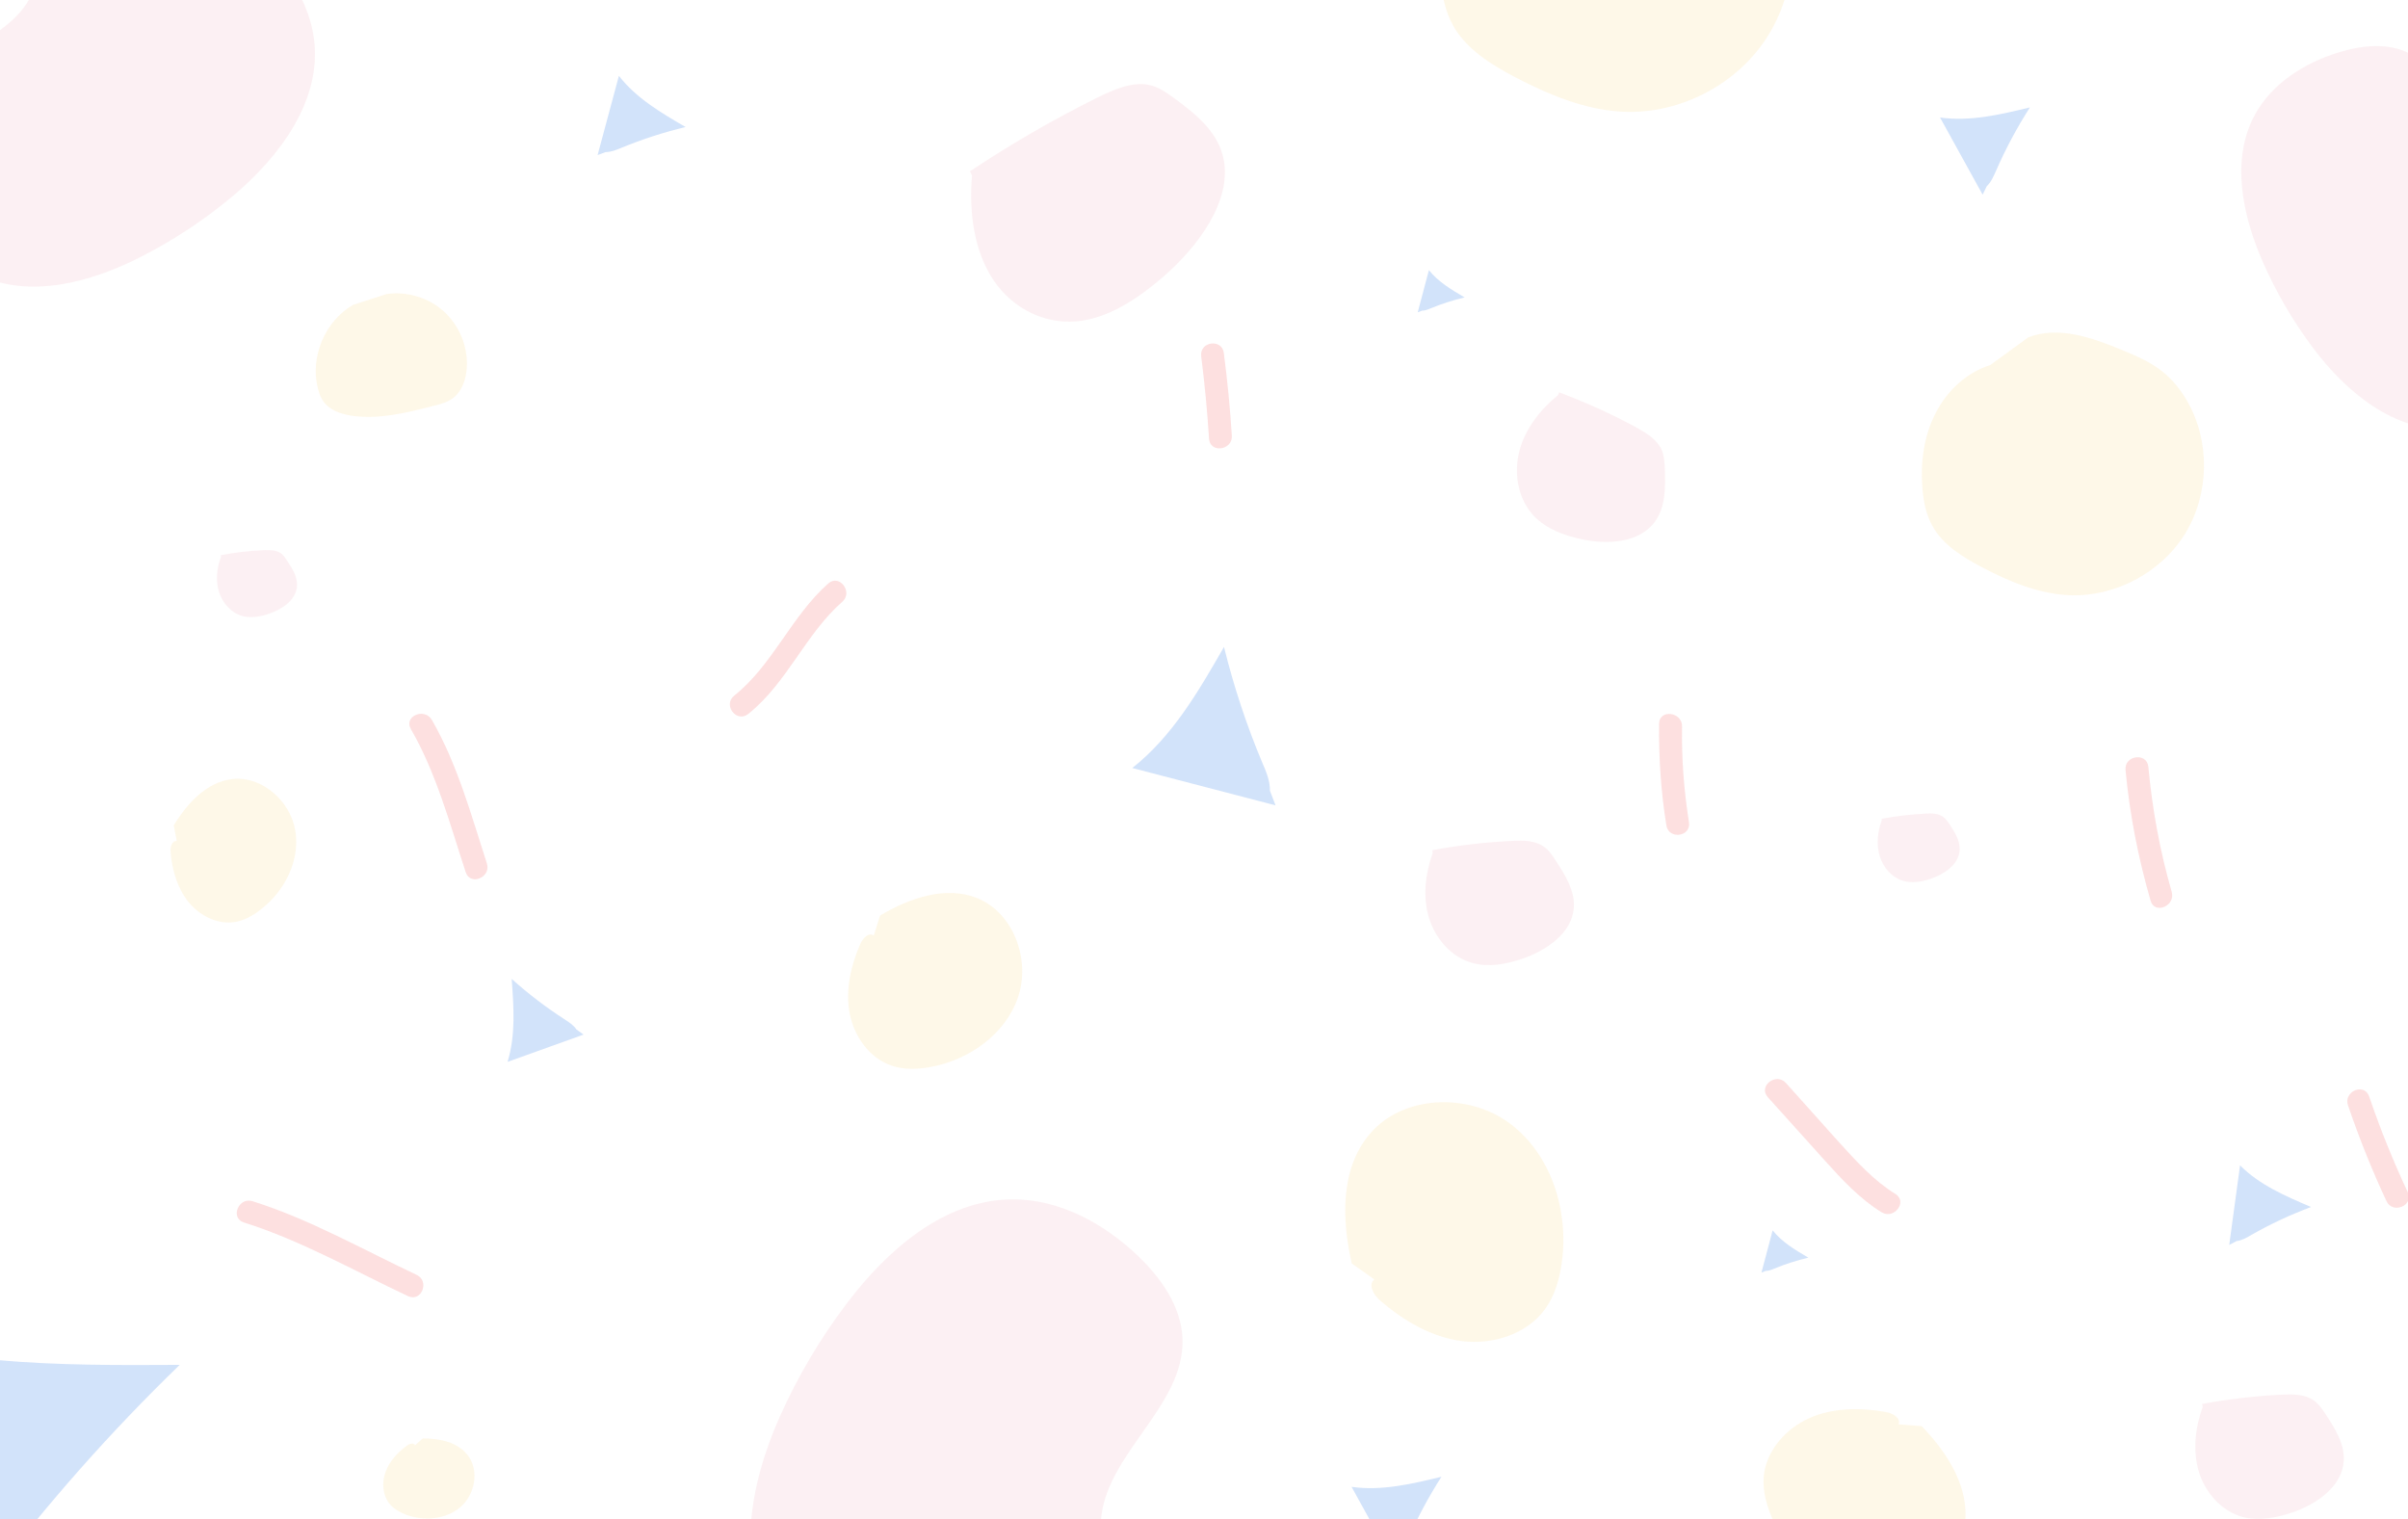
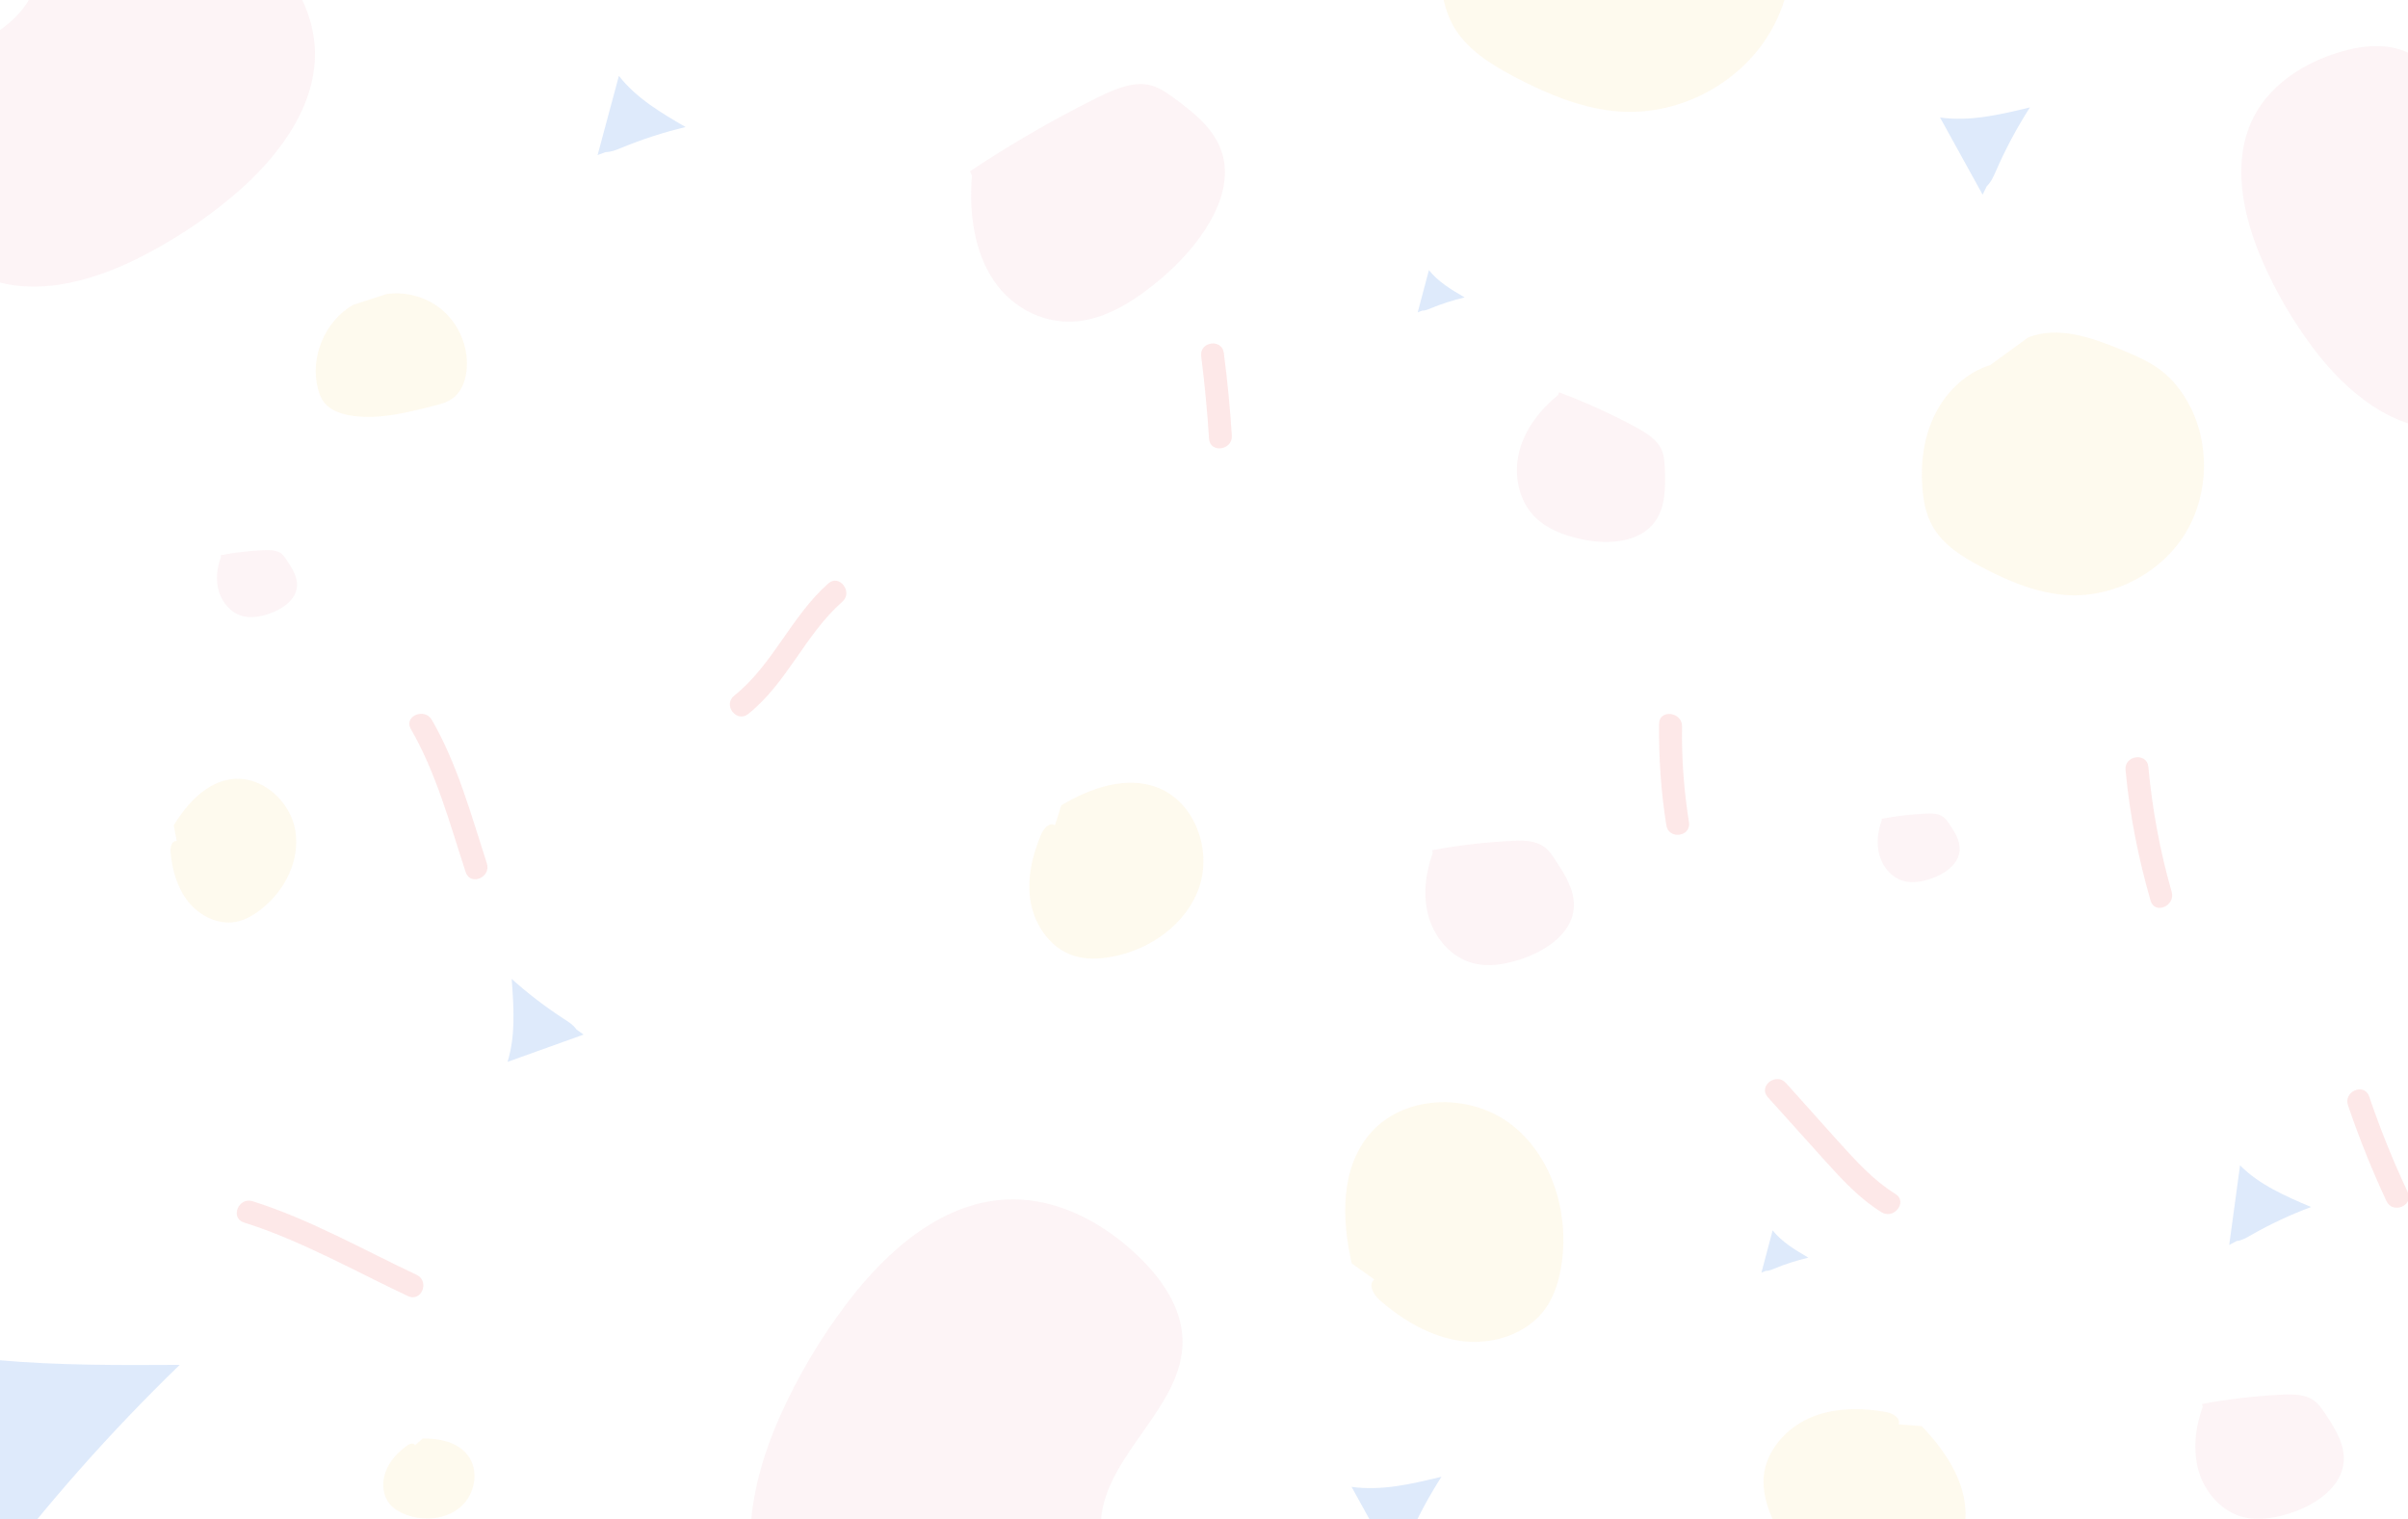
<svg xmlns="http://www.w3.org/2000/svg" version="1.2" viewBox="0 0 1289 813" width="1289" height="813">
-   <style>
- 		.s0 { fill: #f0b6c2 } 
- 		.s1 { fill: #fbdb8e } 
- 		.s2 { fill: #2071e4 } 
- 		.s3 { fill: #f46464 } 
- 	</style>
-   <g id="bg" style="opacity: .2">
-     <path id="Path 78" class="s0" d="m124.8 104.8c-15.2 12.8-32 23.9-49.8 32.9-26.8 13.6-59.3 22.3-86.5 9.4-19.3-9.1-32.7-27.8-40-47.8-5-13.5-7.5-28.9-1.6-42.1 12.4-27.7 53.6-31.1 68.7-57.5l9.6-8.9c5.9-15.5 12.9-31.2 24.5-43 11.7-11.9 29-19.5 45.1-15.5 13.5 3.3 23.9 13.9 33.5 24 17.9 18.6 36.6 39.2 39.8 64.8 4.2 32.5-18.2 62.6-43.3 83.7z" />
-     <path id="Path 78 copy 2" class="s0" d="m417.3 758.6c9.7-21.8 21.9-42.4 36.3-61.3 21.7-28.6 52-54.9 87.8-55.3 25.5-0.3 49.5 12.8 67.9 30.4 12.4 11.9 23.1 27.2 23.7 44.3 1.2 36.2-41.3 61.4-43.7 97.5l-5.6 14.6c1.7 19.8 2.4 40.2-3.9 59-6.2 18.8-20.9 36-40.3 40.1-16.2 3.5-32.8-2.4-48.4-8.2-28.9-10.7-59.7-23-76.5-48.7-21.4-32.8-13.2-76.7 2.7-112.4z" />
-     <path id="Path 78 copy 3" class="s0" d="m1238.2 186.3c-10.8-14.4-19.9-30-27.1-46.5-10.8-24.8-17-54.5-4.1-78.3 9.1-16.8 26.6-27.9 45-33.5 12.4-3.8 26.4-5.3 38 0.7 24.3 12.5 25.2 49.8 48.2 64.6l7.5 9.1c13.7 6.2 27.4 13.2 37.5 24.3 10.1 11 16.1 27 11.6 41.3-3.6 12-13.6 20.8-23.2 28.9-17.7 15.1-37.1 30.9-60.3 32.6-29.4 2-55.4-19.6-73.1-43.2z" />
-     <path id="Path 79" class="s1" d="m1169.8 285.5c-12.9 21.1-37.9 34.3-62.6 33.1-16.4-0.9-32-7.4-46.5-15.1-10.2-5.4-20.7-11.8-26.3-22-3.5-6.3-4.9-13.6-5.4-20.9-1-13.4 0.9-27.2 7-39.2 6-12 16.6-22 29.4-26l20.3-14.8c16.1-6.3 34.1 0.1 50.1 6.7 7.7 3.2 15.5 6.5 21.9 11.7 5.4 4.3 9.7 9.8 13.1 15.7 12.4 21.5 11.9 49.7-1 70.8zm-919.9-89.1c-0.3 6.4-2.5 13.2-7.7 16.9-3 2.2-6.7 3.1-10.3 4-14.4 3.7-29.2 7.4-43.9 5.2-5.5-0.9-11.2-2.8-14.6-7.2-1.6-2.1-2.5-4.6-3.2-7.2-4.4-16.9 3.7-36.2 18.8-44.9l17.9-5.8c10.9-1.6 22.5 1.9 30.7 9.3 8.2 7.5 12.9 18.7 12.3 29.7z" />
-     <path id="Path 79 copy" class="s1" d="m946.8 18.5c-16.1 26.4-47.3 42.8-78.1 41.3-20.5-1-39.9-9.2-58.1-18.7-12.8-6.8-25.8-14.9-32.8-27.5-4.4-7.9-6.1-17.1-6.8-26.1-1.2-16.7 1.1-34 8.7-49 7.6-15 20.7-27.5 36.8-32.4l25.2-18.5c20.2-7.9 42.7 0.1 62.7 8.4 9.6 4 19.3 8.1 27.4 14.5 6.6 5.4 12.1 12.2 16.3 19.7 15.4 26.8 14.9 62-1.3 88.3zm-1148.5-111.2c-0.4 8-3.2 16.4-9.8 21.1-3.7 2.7-8.3 3.9-12.7 5-18 4.6-36.5 9.2-54.9 6.5-6.8-1.1-13.9-3.4-18.2-9-2-2.6-3.1-5.8-4-9-5.5-21 4.6-45.2 23.5-56.1l22.3-7.2c13.7-2 28.1 2.4 38.4 11.7 10.2 9.3 16 23.2 15.4 37z" />
-     <path id="Path 81" class="s1" d="m246.5 806.7c-7.8 6.7-19.5 7.7-29.2 4.1-3.1-1.2-6.2-2.9-8.4-5.4-4.1-4.7-4.7-11.7-2.5-17.5 2.1-5.8 6.5-10.5 11.5-14.1 1.3-1 3.6-1.7 4.3-0.2l4.1-3.6c8.9-0.1 18.7 1.9 24.1 9 6.3 8.1 3.9 21-3.9 27.7z" />
-     <path id="Path 81 copy" class="s1" d="m1000.7 853.5c-23.1-2.2-42.9-19.7-52.1-40.9-3-7-5.1-14.5-4.5-22.1 1.2-13.8 11.7-25.7 24.4-31.4 12.7-5.6 27.2-5.7 40.9-3.3 3.6 0.6 8.3 3.2 6.9 6.6l12.4 1c13.9 14.4 26 33.3 23 53.1-3.4 23-28 39.1-51 37z" />
-     <path id="Path 81 copy 2" class="s1" d="m158.1 444.7c2.6 15.8-5.6 32.1-18.2 41.9-4.1 3.3-8.8 6-13.9 6.9-9.5 1.6-19.2-3.3-25.2-10.8-6-7.5-8.7-17.2-9.5-26.7-0.2-2.6 0.7-6.1 3.3-5.8l-1.6-8.4c7.2-11.8 17.7-23.3 31.5-24.8 15.9-1.7 31 11.9 33.6 27.7z" />
-     <path id="Path 81 copy 4" class="s1" d="m808 601.2c22.3 16.5 31.8 46.7 28.1 74.2-1.2 8.9-3.7 18-9 25.3-9.8 13.5-27.9 19.2-44.4 17.2-16.5-2.1-31.5-11-44.1-21.9-3.3-2.9-6.5-8.4-2.9-11.1l-12.1-8.6c-5.4-23.4-6.1-50.3 9.2-68.8 17.6-21.4 52.8-22.8 75.2-6.3z" />
-     <path id="Path 81 copy 3" class="s1" d="m545 533.7c-6.7 19.9-26.4 33.8-47.1 37.5-6.8 1.2-13.9 1.5-20.4-0.7-12-3.9-20.3-15.7-22.7-28.1-2.3-12.4 0.6-25.3 5.6-36.9 1.3-3.1 4.6-6.7 7.3-4.7l3.4-10.7c15.7-9.4 35-16.1 51.9-9.4 19.6 7.9 28.7 33 22 53z" />
-     <path id="Path 82" class="s2" d="m319.9 83q5.7-21.2 11.4-42.4c9.2 11.9 22.6 19.8 35.7 27.4-11.7 2.8-23.1 6.5-34.3 11.1-2.7 1.1-5.5 2.3-8.5 2.3" />
-     <path id="Path 82 copy 5" class="s2" d="m942.9 681.2q3-11.3 6-22.6c5 6.3 12.1 10.5 19.1 14.6-6.2 1.5-12.3 3.4-18.3 5.9-1.4 0.6-2.9 1.2-4.5 1.2" />
-     <path id="Path 82 copy 9" class="s2" d="m758.9 167.2q3-11.3 6-22.6c5 6.3 12.1 10.5 19.1 14.6-6.2 1.5-12.3 3.4-18.3 5.9-1.4 0.6-2.9 1.2-4.5 1.2" />
-     <path id="Path 82 copy" class="s2" d="m1193.3 666.4q2.9-21.3 5.8-42.6c10.4 10.5 24.4 16.5 38 22.3-11 4.1-21.7 9.1-31.9 14.9-2.5 1.5-5.1 3-7.9 3.3" />
-     <path id="Path 82 copy 2" class="s2" d="m1061.3 104.2q-11.4-20.7-22.8-41.3c16.1 2.3 32.3-1.6 48.1-5.4-6.9 10.8-13.1 22.3-18.2 34.1-1.3 2.9-2.6 5.9-4.9 8.1" />
-     <path id="Path 82 copy 7" class="s2" d="m746.3 837.2q-11.4-20.7-22.8-41.3c16.1 2.3 32.3-1.6 48.1-5.4-6.9 10.8-13.1 22.3-18.2 34.1-1.3 2.9-2.6 5.9-4.9 8.1" />
-     <path id="Path 84" class="s0" d="m834.6 210c14.3 5.4 28.3 11.7 41.7 19 5.2 2.9 10.7 6.3 13.2 11.8 1.4 3.3 1.5 6.9 1.7 10.5 0.3 9.5 0.4 19.7-5 27.5-8.3 11.9-25.6 12.9-39.8 9.8-9.3-2-18.7-5.5-25.3-12.4-8.5-9-10.9-22.7-7.8-34.7 3.1-11.9 11.1-22.2 20.7-30" />
-     <path id="Path 82 copy 4" class="s2" d="m682.8 431.1q-38.3-10-76.7-20c21.5-16.9 35.5-41.1 49.1-64.8 5.2 21 12 41.7 20.4 61.7 2.1 4.9 4.3 9.9 4.2 15.3" />
-     <path id="Path 82 copy 8" class="s2" d="m312.4 553.8q-20.4 7.3-40.7 14.6c4.4-14.3 3.3-29.5 2.2-44.4 8.8 7.9 18.2 15.1 28.1 21.5 2.5 1.6 5 3.2 6.6 5.6" />
-     <path id="Path 82 copy 3" class="s2" d="m-45.3 889q-25.3-90.9-50.7-181.8c60.4 23.9 127.3 23.8 192.2 23.4-37.1 35.9-71.4 74.7-102.5 115.9-7.6 10.2-15.4 20.7-26.4 27" />
-     <path id="Path 83 copy 2" class="s3" d="m450.9 322.1c-19.9 17.5-29.5 43.4-50.4 60.1-6.2 4.9-13.7-4.8-7.5-9.8 20.7-16.5 30.5-42.5 50.4-60.1 5.9-5.2 13.4 4.6 7.5 9.8zm204.2-133.2q2.9 22.1 4.3 44.3c0.5 7.8-11.6 9.6-12.2 1.7q-1.4-22.1-4.2-44.2c-1-7.9 11.1-9.6 12.1-1.8zm-423.9 196.5c13.7 23.8 21 50.8 29.4 76.7 2.5 7.5-8.8 12.3-11.3 4.8-8.5-25.9-15.7-53-29.4-76.7-3.9-6.9 7.4-11.6 11.3-4.8zm-96 257.6c30.3 9.5 59.1 25.9 87.8 39.4 7.2 3.4 2.6 14.8-4.6 11.4-28.7-13.5-57.5-29.9-87.8-39.4-7.6-2.4-2.9-13.8 4.6-11.4zm1014.8-232.6c2.1 22.7 6.2 45.1 12.5 67 2.2 7.5-9.1 12.4-11.3 4.7-6.6-22.9-11.2-46.1-13.4-69.9-0.8-7.9 11.4-9.6 12.2-1.8zm-500.7 520.8c17.7-12.1 36.4-22.6 56-31.4 7.2-3.2 12 8.1 4.8 11.3-18.7 8.4-36.4 18.3-53.3 29.8-6.5 4.4-14.1-5.3-7.5-9.7zm476.5-59.4c-10 14.9-19.2 30.2-27.5 46-3.7 7-15.1 2.4-11.4-4.6 8.8-16.8 18.5-33.1 29.1-48.9 4.4-6.5 14.2 1 9.8 7.5zm142.4-284.9q8.9 26.2 20.7 51.3c3.3 7.1-8 11.9-11.4 4.8q-11.7-25.1-20.6-51.3c-2.6-7.5 8.7-12.3 11.3-4.8zm-312.2-7.2q14.2 15.9 28.4 31.7c9.3 10.2 18.4 20.4 30.2 27.7 6.8 4.2-0.8 13.9-7.4 9.8-11.8-7.3-21.1-17.4-30.3-27.6-10.2-11.3-20.4-22.7-30.6-34-5.3-5.9 4.4-13.4 9.7-7.6zm97.3 470.9c27 0.1 53.8 2.1 80.5 6.1 7.8 1.2 6.4 13.4-1.4 12.3q-40.1-6.1-80.5-6.2c-8 0-6.4-12.2 1.4-12.2zm-152.9-661.8c-0.3 17.2 1 34.3 3.7 51.3 1.3 7.8-10.9 9.5-12.1 1.7-2.9-18-4.1-36.1-3.9-54.4 0.1-7.9 12.4-6.4 12.3 1.4z" />
-     <path id="Path 84 copy 2" class="s0" d="m519.2 91.7c21.9-14.6 44.6-27.7 67.7-39.2 9.1-4.5 19.1-8.9 28-7.1 5.4 1.1 9.7 4.3 14 7.4 11.2 8.3 23.1 17.7 26.1 32.3 4.5 22.3-13.5 46.9-32.7 63.4-12.6 10.8-26.9 20.4-42.1 23-19.6 3.4-38-6.1-48.3-21.4-10.3-15.3-13.3-35.8-11.6-56.1" />
-     <path id="Path 84 copy" class="s0" d="m1007.2 438.3c7.8-1.5 15.8-2.4 23.8-2.8 3.1-0.2 6.5-0.1 9.1 1.7 1.5 1.1 2.6 2.7 3.6 4.2 2.8 4.2 5.6 8.7 5.3 13.7-0.5 7.6-8 12.7-15.2 15.2-4.7 1.6-9.9 2.6-14.7 1.3-6.3-1.7-11.1-7.2-12.9-13.4-1.9-6.2-1.1-13 1.1-19.1" />
-     <path id="Path 84 copy 4" class="s0" d="m118.1 297.2c7.7-1.5 15.5-2.4 23.3-2.7 3.1-0.1 6.4-0.1 8.9 1.6 1.5 1.1 2.5 2.7 3.5 4.2 2.7 4.1 5.5 8.5 5.2 13.4-0.5 7.4-7.8 12.4-14.9 14.8-4.6 1.6-9.6 2.5-14.3 1.3-6.1-1.7-10.8-7.1-12.6-13.1-1.9-6.1-1.1-12.7 1.1-18.7" />
-     <path id="Path 84 copy 3" class="s0" d="m766.7 455.1c14.3-2.7 28.7-4.3 43.2-5 5.7-0.3 11.8-0.2 16.5 3.1 2.8 1.9 4.7 4.8 6.5 7.7 5 7.5 10.1 15.8 9.6 24.8-0.9 13.7-14.5 23-27.6 27.5-8.5 2.9-17.9 4.7-26.6 2.3-11.3-3-20-13-23.4-24.3-3.4-11.2-1.9-23.5 2-34.5" />
-     <path id="Path 84 copy 5" class="s0" d="m1178.8 751.5c14.3-2.6 28.7-4.3 43.2-5 5.7-0.2 11.9-0.2 16.5 3.1 2.8 1.9 4.7 4.9 6.6 7.7 4.9 7.5 10.1 15.8 9.5 24.8-0.9 13.7-14.5 23-27.5 27.5-8.6 2.9-17.9 4.7-26.7 2.4-11.3-3.1-20-13.1-23.4-24.3-3.3-11.3-1.9-23.6 2.1-34.6" />
+   <style>.a{fill:#f0b6c2}.b{fill:#fbdb8e}.c{fill:#2071e4}.d{fill:#f46464}</style>
+   <g style="opacity:.15">
+     <path class="a" d="m124.8 104.8c-15.2 12.8-32 23.9-49.8 32.9-26.8 13.6-59.3 22.3-86.5 9.4-19.3-9.1-32.7-27.8-40-47.8-5-13.5-7.5-28.9-1.6-42.1 12.4-27.7 53.6-31.1 68.7-57.5l9.6-8.9c5.9-15.5 12.9-31.2 24.5-43 11.7-11.9 29-19.5 45.1-15.5 13.5 3.3 23.9 13.9 33.5 24 17.9 18.6 36.6 39.2 39.8 64.8 4.2 32.5-18.2 62.6-43.3 83.7z" />
+     <path class="a" d="m417.3 758.6c9.7-21.8 21.9-42.4 36.3-61.3 21.7-28.6 52-54.9 87.8-55.3 25.5-0.3 49.5 12.8 67.9 30.4 12.4 11.9 23.1 27.2 23.7 44.3 1.2 36.2-41.3 61.4-43.7 97.5l-5.6 14.6c1.7 19.8 2.4 40.2-3.9 59-6.2 18.8-20.9 36-40.3 40.1-16.2 3.5-32.8-2.4-48.4-8.2-28.9-10.7-59.7-23-76.5-48.7-21.4-32.8-13.2-76.7 2.7-112.4z" />
+     <path class="a" d="m1238.2 186.3c-10.8-14.4-19.9-30-27.1-46.5-10.8-24.8-17-54.5-4.1-78.3 9.1-16.8 26.6-27.9 45-33.5 12.4-3.8 26.4-5.3 38 0.7 24.3 12.5 25.2 49.8 48.2 64.6l7.5 9.1c13.7 6.2 27.4 13.2 37.5 24.3 10.1 11 16.1 27 11.6 41.3-3.6 12-13.6 20.8-23.2 28.9-17.7 15.1-37.1 30.9-60.3 32.6-29.4 2-55.4-19.6-73.1-43.2z" />
+     <path class="b" d="m1169.8 285.5c-12.9 21.1-37.9 34.3-62.6 33.1-16.4-0.9-32-7.4-46.5-15.1-10.2-5.4-20.7-11.8-26.3-22-3.5-6.3-4.9-13.6-5.4-20.9-1-13.4 0.9-27.2 7-39.2 6-12 16.6-22 29.4-26l20.3-14.8c16.1-6.3 34.1 0.1 50.1 6.7 7.7 3.2 15.5 6.5 21.9 11.7 5.4 4.3 9.7 9.8 13.1 15.7 12.4 21.5 11.9 49.7-1 70.8zm-919.9-89.1c-0.3 6.4-2.5 13.2-7.7 16.9-3 2.2-6.7 3.1-10.3 4-14.4 3.7-29.2 7.4-43.9 5.2-5.5-0.9-11.2-2.8-14.6-7.2-1.6-2.1-2.5-4.6-3.2-7.2-4.4-16.9 3.7-36.2 18.8-44.9l17.9-5.8c10.9-1.6 22.5 1.9 30.7 9.3 8.2 7.5 12.9 18.7 12.3 29.7z" />
+     <path class="b" d="m946.8 18.5c-16.1 26.4-47.3 42.8-78.1 41.3-20.5-1-39.9-9.2-58.1-18.7-12.8-6.8-25.8-14.9-32.8-27.5-4.4-7.9-6.1-17.1-6.8-26.1-1.2-16.7 1.1-34 8.7-49 7.6-15 20.7-27.5 36.8-32.4l25.2-18.5c20.2-7.9 42.7 0.1 62.7 8.4 9.6 4 19.3 8.1 27.4 14.5 6.6 5.4 12.1 12.2 16.3 19.7 15.4 26.8 14.9 62-1.3 88.3zm-1148.5-111.2c-0.4 8-3.2 16.4-9.8 21.1-3.7 2.7-8.3 3.9-12.7 5-18 4.6-36.5 9.2-54.9 6.5-6.8-1.1-13.9-3.4-18.2-9-2-2.6-3.1-5.8-4-9-5.5-21 4.6-45.2 23.5-56.1l22.3-7.2c13.7-2 28.1 2.4 38.4 11.7 10.2 9.3 16 23.2 15.4 37z" />
+     <path class="b" d="m246.5 806.7c-7.8 6.7-19.5 7.7-29.2 4.1-3.1-1.2-6.2-2.9-8.4-5.4-4.1-4.7-4.7-11.7-2.5-17.5 2.1-5.8 6.5-10.5 11.5-14.1 1.3-1 3.6-1.7 4.3-0.2l4.1-3.6c8.9-0.1 18.7 1.9 24.1 9 6.3 8.1 3.9 21-3.9 27.7z" />
+     <path class="b" d="m1000.7 853.5c-23.1-2.2-42.9-19.7-52.1-40.9-3-7-5.1-14.5-4.5-22.1 1.2-13.8 11.7-25.7 24.4-31.4 12.7-5.6 27.2-5.7 40.9-3.3 3.6 0.6 8.3 3.2 6.9 6.6l12.4 1c13.9 14.4 26 33.3 23 53.1-3.4 23-28 39.1-51 37z" />
+     <path class="b" d="m158.1 444.7c2.6 15.8-5.6 32.1-18.2 41.9-4.1 3.3-8.8 6-13.9 6.9-9.5 1.6-19.2-3.3-25.2-10.8-6-7.5-8.7-17.2-9.5-26.7-0.2-2.6 0.7-6.1 3.3-5.8l-1.6-8.4c7.2-11.8 17.7-23.3 31.5-24.8 15.9-1.7 31 11.9 33.6 27.7z" />
+     <path class="b" d="m808 601.2c22.3 16.5 31.8 46.7 28.1 74.2-1.2 8.9-3.7 18-9 25.3-9.8 13.5-27.9 19.2-44.4 17.2-16.5-2.1-31.5-11-44.1-21.9-3.3-2.9-6.5-8.4-2.9-11.1l-12.1-8.6c-5.4-23.4-6.1-50.3 9.2-68.8 17.6-21.4 52.8-22.8 75.2-6.3z" />
+     <path class="b" d="m642 474.7c-6.7 19.9-26.4 33.8-47.1 37.5-6.8 1.2-13.9 1.5-20.4-0.7-12-3.9-20.3-15.7-22.7-28.1-2.3-12.4 0.6-25.3 5.6-36.9 1.3-3.1 4.6-6.7 7.3-4.7l3.4-10.7c15.7-9.4 35-16.1 51.9-9.4 19.6 7.9 28.7 33 22 53z" />
+     <path class="c" d="m319.9 83q5.7-21.2 11.4-42.4c9.2 11.9 22.6 19.8 35.7 27.4-11.7 2.8-23.1 6.5-34.3 11.1-2.7 1.1-5.5 2.3-8.5 2.3" />
+     <path class="c" d="m942.9 681.2q3-11.3 6-22.6c5 6.3 12.1 10.5 19.1 14.6-6.2 1.5-12.3 3.4-18.3 5.9-1.4 0.6-2.9 1.2-4.5 1.2" />
+     <path class="c" d="m758.9 167.2q3-11.3 6-22.6c5 6.3 12.1 10.5 19.1 14.6-6.2 1.5-12.3 3.4-18.3 5.9-1.4 0.6-2.9 1.2-4.5 1.2" />
+     <path class="c" d="m1193.3 666.4q2.9-21.3 5.8-42.6c10.4 10.5 24.4 16.5 38 22.3-11 4.1-21.7 9.1-31.9 14.9-2.5 1.5-5.1 3-7.9 3.3" />
+     <path class="c" d="m1061.3 104.2q-11.4-20.7-22.8-41.3c16.1 2.3 32.3-1.6 48.1-5.4-6.9 10.8-13.1 22.3-18.2 34.1-1.3 2.9-2.6 5.9-4.9 8.1" />
+     <path class="c" d="m746.3 837.2q-11.4-20.7-22.8-41.3c16.1 2.3 32.3-1.6 48.1-5.4-6.9 10.8-13.1 22.3-18.2 34.1-1.3 2.9-2.6 5.9-4.9 8.1" />
+     <path class="a" d="m834.6 210c14.3 5.4 28.3 11.7 41.7 19 5.2 2.9 10.7 6.3 13.2 11.8 1.4 3.3 1.5 6.9 1.7 10.5 0.3 9.5 0.4 19.7-5 27.5-8.3 11.9-25.6 12.9-39.8 9.8-9.3-2-18.7-5.5-25.3-12.4-8.5-9-10.9-22.7-7.8-34.7 3.1-11.9 11.1-22.2 20.7-30" />
+     <path class="c" d="m312.4 553.8q-20.4 7.3-40.7 14.6c4.4-14.3 3.3-29.5 2.2-44.4 8.8 7.9 18.2 15.1 28.1 21.5 2.5 1.6 5 3.2 6.6 5.6" />
+     <path class="c" d="m-45.3 889q-25.3-90.9-50.7-181.8c60.4 23.9 127.3 23.8 192.2 23.4-37.1 35.9-71.4 74.7-102.5 115.9-7.6 10.2-15.4 20.7-26.4 27" />
+     <path class="d" d="m450.9 322.1c-19.9 17.5-29.5 43.4-50.4 60.1-6.2 4.9-13.7-4.8-7.5-9.8 20.7-16.5 30.5-42.5 50.4-60.1 5.9-5.2 13.4 4.6 7.5 9.8zm204.2-133.2q2.9 22.1 4.3 44.3c0.5 7.8-11.6 9.6-12.2 1.7q-1.4-22.1-4.2-44.2c-1-7.9 11.1-9.6 12.1-1.8zm-423.9 196.5c13.7 23.8 21 50.8 29.4 76.7 2.5 7.5-8.8 12.3-11.3 4.8-8.5-25.9-15.7-53-29.4-76.7-3.9-6.9 7.4-11.6 11.3-4.8zm-96 257.6c30.3 9.5 59.1 25.9 87.8 39.4 7.2 3.4 2.6 14.8-4.6 11.4-28.7-13.5-57.5-29.9-87.8-39.4-7.6-2.4-2.9-13.8 4.6-11.4zm1014.8-232.6c2.1 22.7 6.2 45.1 12.5 67 2.2 7.5-9.1 12.4-11.3 4.7-6.6-22.9-11.2-46.1-13.4-69.9-0.8-7.9 11.4-9.6 12.2-1.8zm-500.7 520.8c17.7-12.1 36.4-22.6 56-31.4 7.2-3.2 12 8.1 4.8 11.3-18.7 8.4-36.4 18.3-53.3 29.8-6.5 4.4-14.1-5.3-7.5-9.7zm476.5-59.4c-10 14.9-19.2 30.2-27.5 46-3.7 7-15.1 2.4-11.4-4.6q13.2-25.2 29.1-48.9c4.4-6.5 14.2 1 9.8 7.5zm142.4-284.9q8.9 26.2 20.7 51.3c3.3 7.1-8 11.9-11.4 4.8q-11.7-25.1-20.6-51.3c-2.6-7.5 8.7-12.3 11.3-4.8zm-312.2-7.2q14.2 15.9 28.4 31.7c9.3 10.2 18.4 20.4 30.2 27.7 6.8 4.2-0.8 13.9-7.4 9.8-11.8-7.3-21.1-17.4-30.3-27.6-10.2-11.3-20.4-22.7-30.6-34-5.3-5.9 4.4-13.4 9.7-7.6zm97.3 470.9c27 0.1 53.8 2.1 80.5 6.1 7.8 1.2 6.4 13.4-1.4 12.3q-40.1-6.1-80.5-6.2c-8 0-6.4-12.2 1.4-12.2zm-152.9-661.8c-0.3 17.2 1 34.3 3.7 51.3 1.3 7.8-10.9 9.5-12.1 1.7-2.9-18-4.1-36.1-3.9-54.4 0.1-7.9 12.4-6.4 12.3 1.4z" />
+     <path class="a" d="m519.2 91.7c21.9-14.6 44.6-27.7 67.7-39.2 9.1-4.5 19.1-8.9 28-7.1 5.4 1.1 9.7 4.3 14 7.4 11.2 8.3 23.1 17.7 26.1 32.3 4.5 22.3-13.5 46.9-32.7 63.4-12.6 10.8-26.9 20.4-42.1 23-19.6 3.4-38-6.1-48.3-21.4-10.3-15.3-13.3-35.8-11.6-56.1" />
+     <path class="a" d="m1007.2 438.3c7.8-1.5 15.8-2.4 23.8-2.8 3.1-0.2 6.5-0.1 9.1 1.7 1.5 1.1 2.6 2.7 3.6 4.2 2.8 4.2 5.6 8.7 5.3 13.7-0.5 7.6-8 12.7-15.2 15.2-4.7 1.6-9.9 2.6-14.7 1.3-6.3-1.7-11.1-7.2-12.9-13.4-1.9-6.2-1.1-13 1.1-19.1" />
+     <path class="a" d="m118.1 297.2c7.7-1.5 15.5-2.4 23.3-2.7 3.1-0.1 6.4-0.1 8.9 1.6 1.5 1.1 2.5 2.7 3.5 4.2 2.7 4.1 5.5 8.5 5.2 13.4-0.5 7.4-7.8 12.4-14.9 14.8-4.6 1.6-9.6 2.5-14.3 1.3-6.1-1.7-10.8-7.1-12.6-13.1-1.9-6.1-1.1-12.7 1.1-18.7" />
+     <path class="a" d="m766.7 455.1c14.3-2.7 28.7-4.3 43.2-5 5.7-0.3 11.8-0.2 16.5 3.1 2.8 1.9 4.7 4.8 6.5 7.7 5 7.5 10.1 15.8 9.6 24.8-0.9 13.7-14.5 23-27.6 27.5-8.5 2.9-17.9 4.7-26.6 2.3-11.3-3-20-13-23.4-24.3-3.4-11.2-1.9-23.5 2-34.5" />
+     <path class="a" d="m1178.8 751.5c14.3-2.6 28.7-4.3 43.2-5 5.7-0.2 11.9-0.2 16.5 3.1 2.8 1.9 4.7 4.9 6.6 7.7 4.9 7.5 10.1 15.8 9.5 24.8-0.9 13.7-14.5 23-27.5 27.5-8.6 2.9-17.9 4.7-26.7 2.4-11.3-3.1-20-13.1-23.4-24.3-3.3-11.3-1.9-23.6 2.1-34.6" />
  </g>
</svg>
